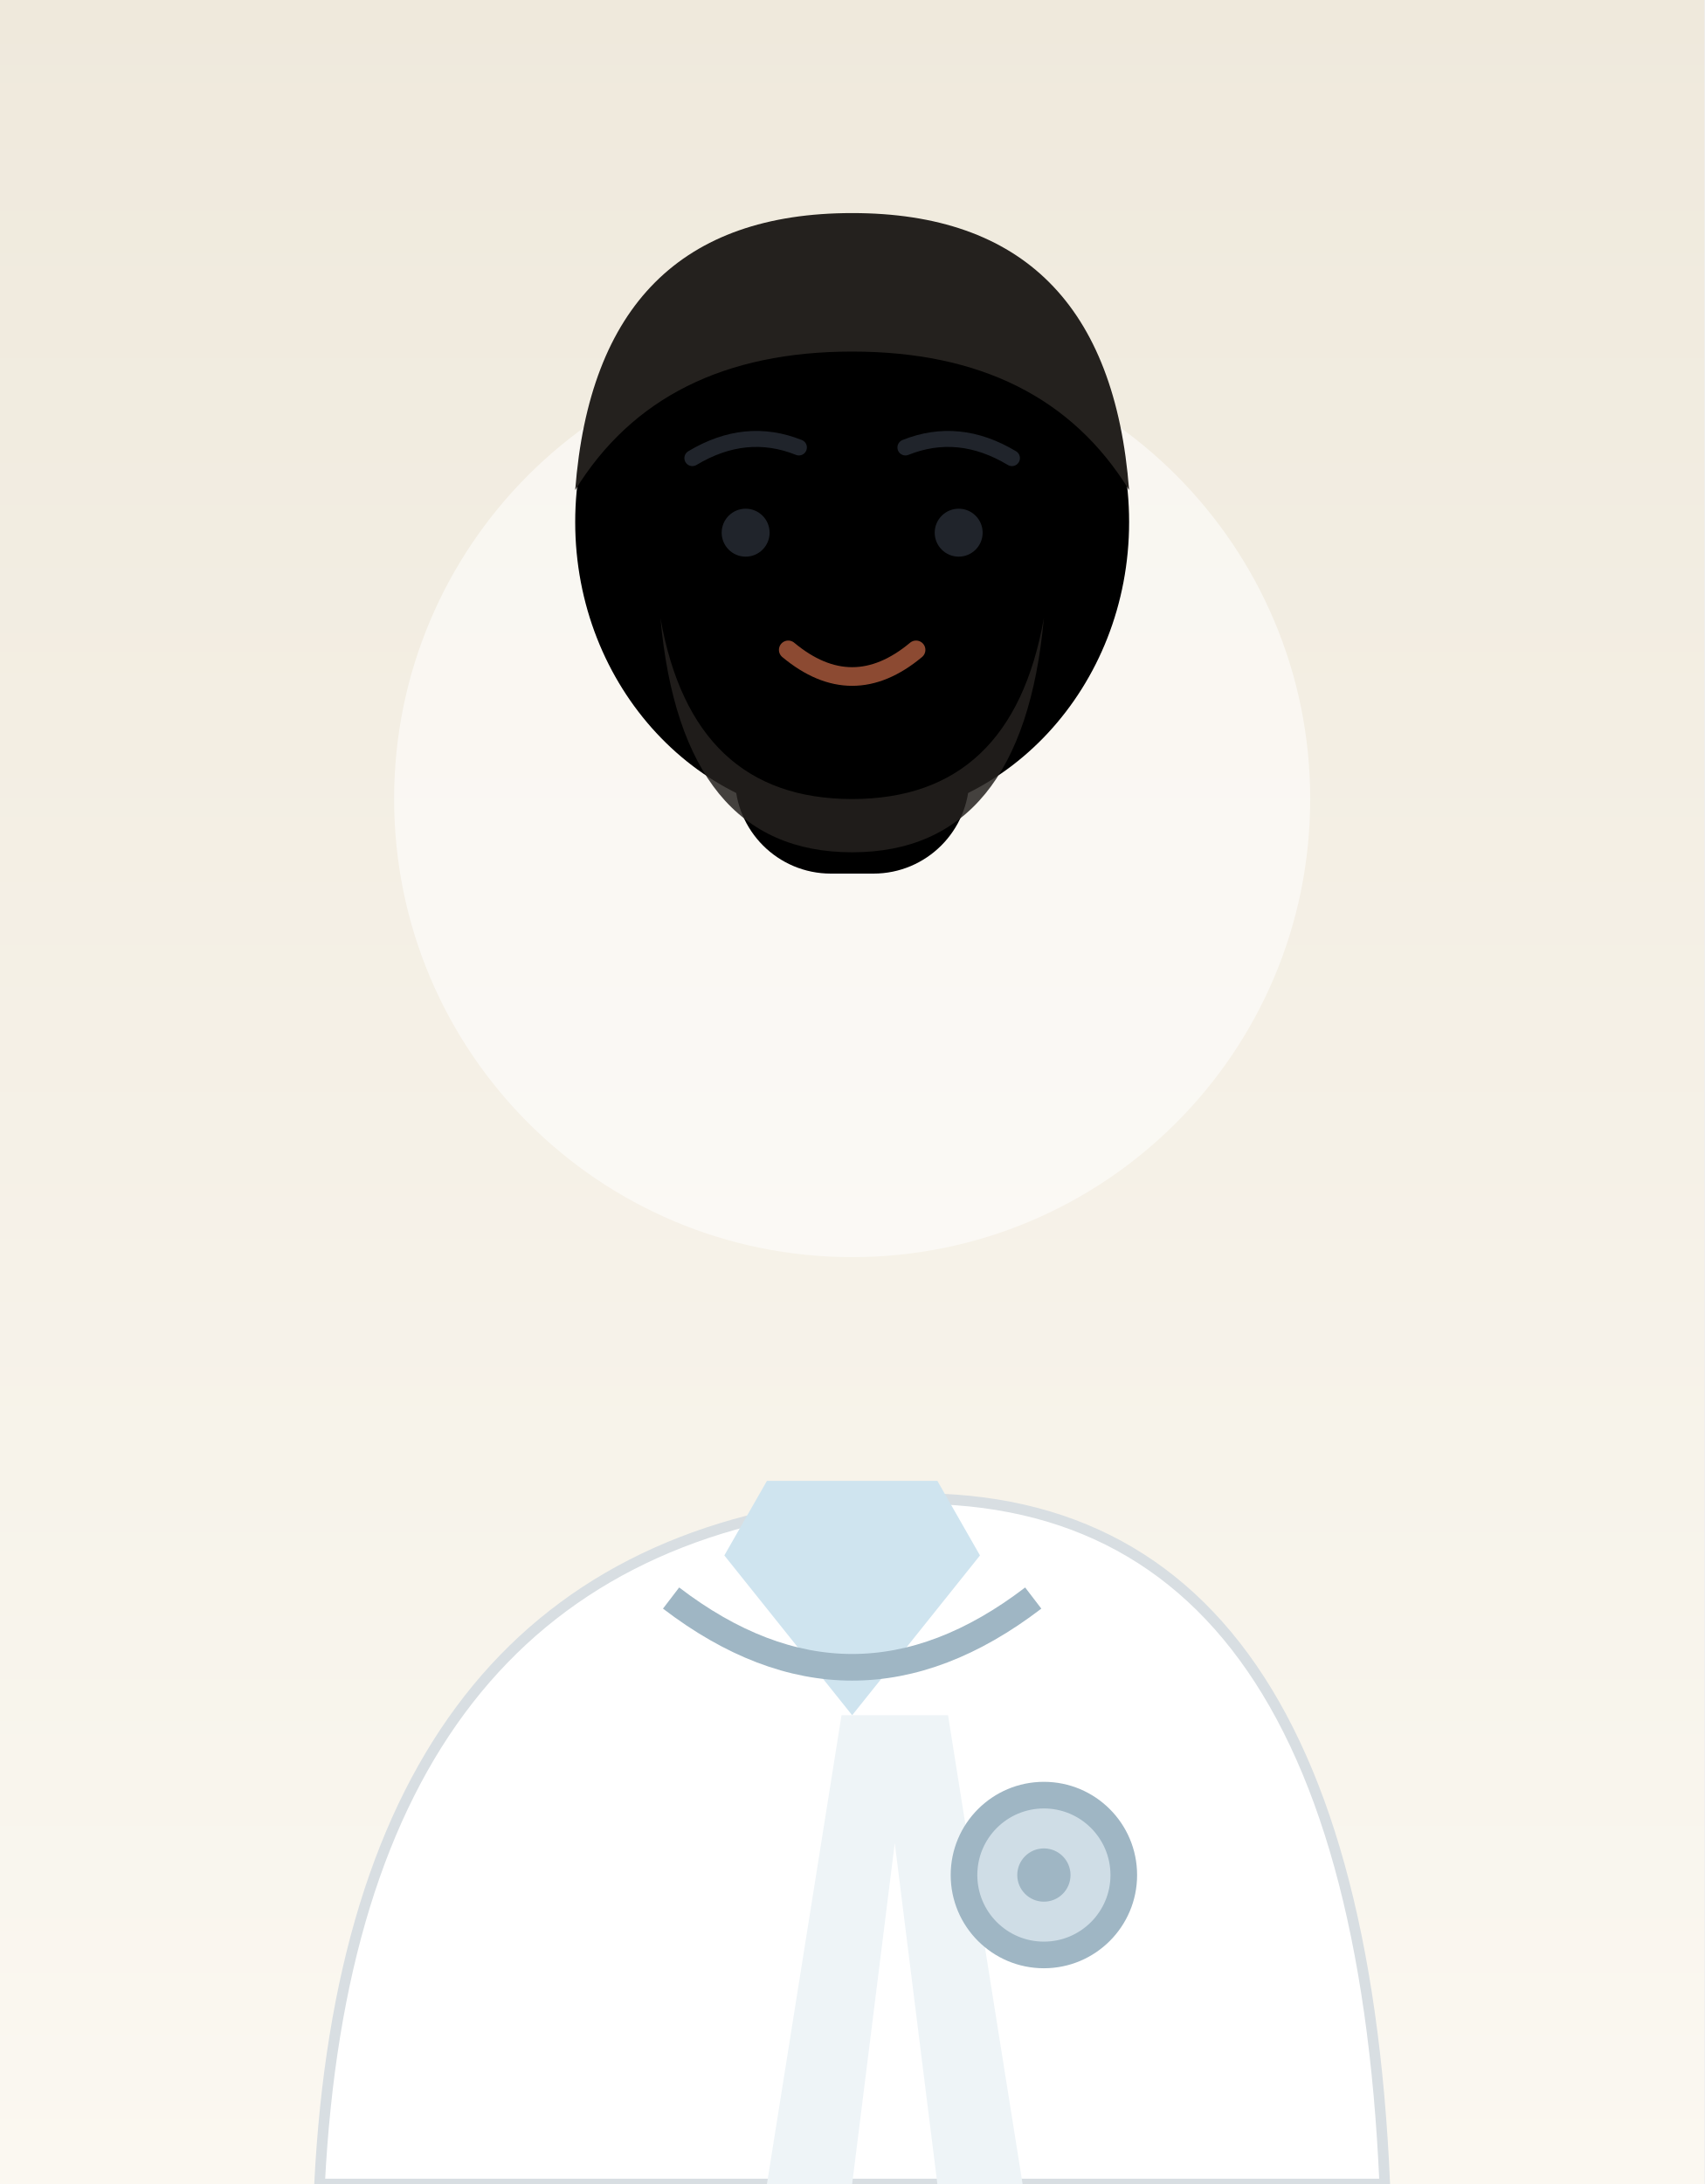
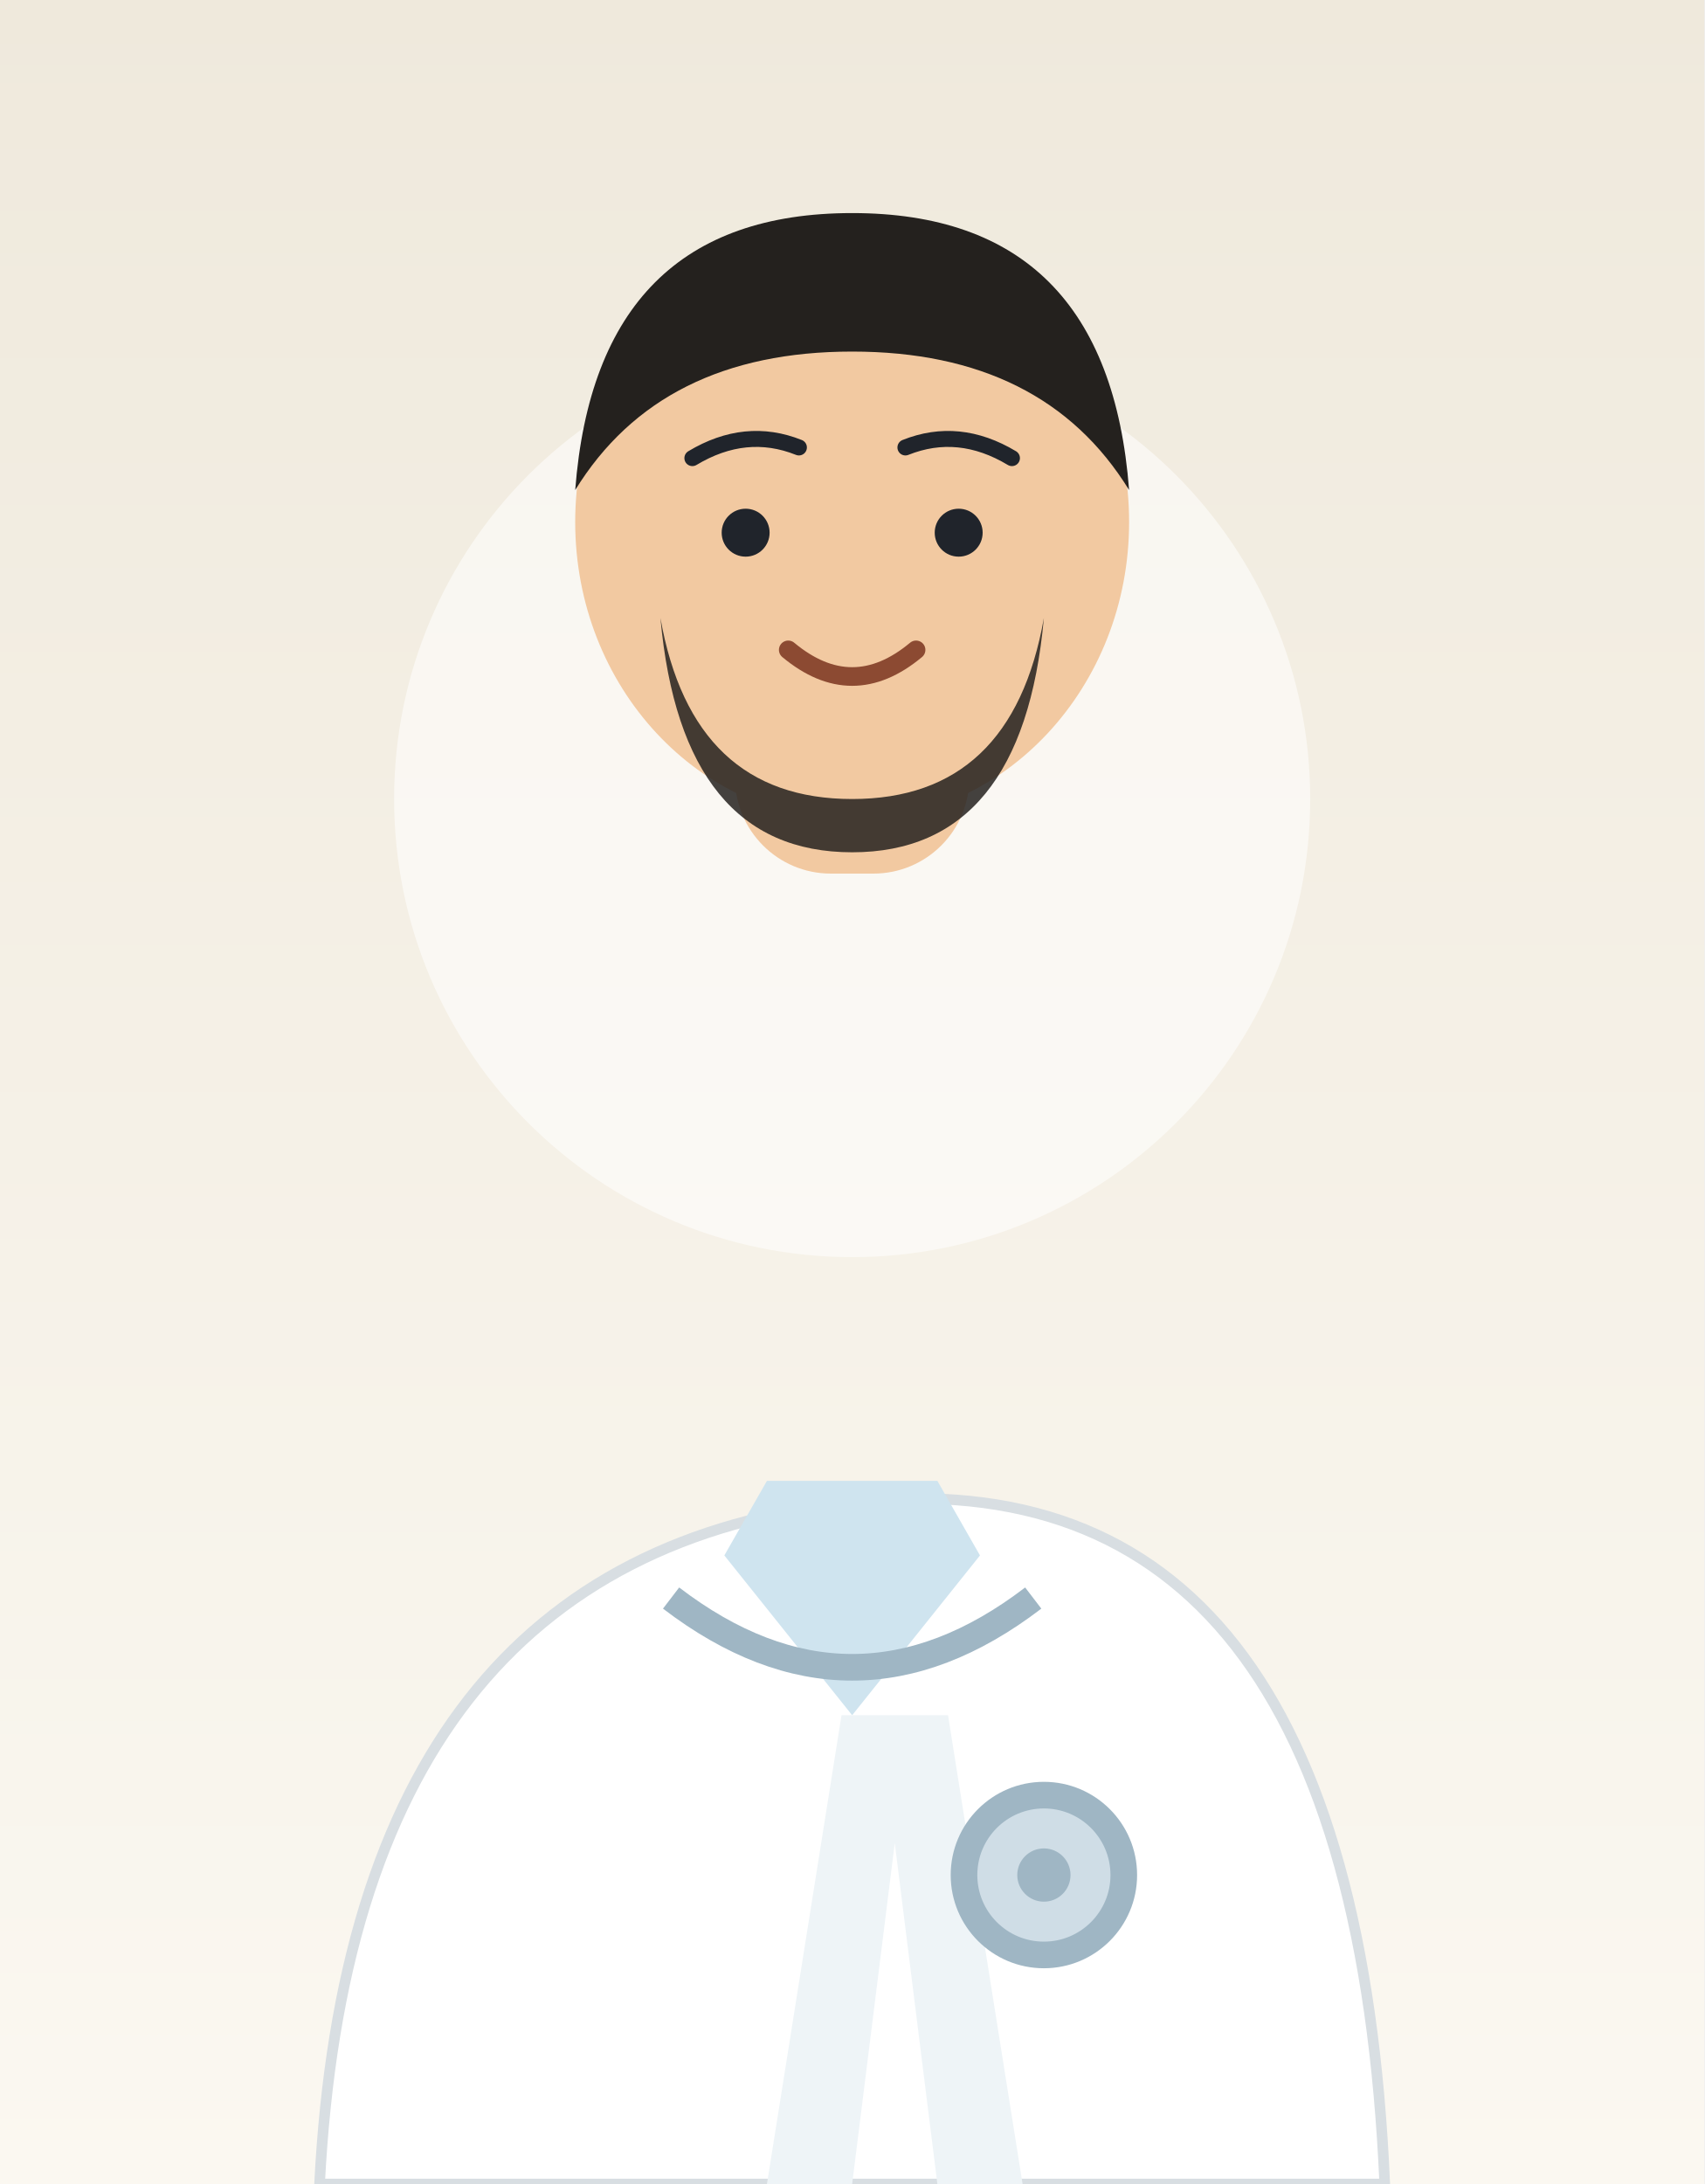
<svg xmlns="http://www.w3.org/2000/svg" viewBox="0 0 320 410" role="img">
  <defs>
    <linearGradient id="bg" x1="0" y1="0" x2="0" y2="1">
      <stop offset="0" stop-color="#efe9dc" />
      <stop offset="1" stop-color="#fbf8f1" />
    </linearGradient>
  </defs>
  <rect width="320" height="410" fill="url(#bg)" />
  <circle cx="160" cy="150" r="86" fill="#ffffff" opacity=".55" />
-   <rect x="138" y="118" width="44" height="46" rx="18" fill="undefined" />
-   <ellipse cx="160" cy="98" rx="52" ry="56" fill="undefined" />
+   <rect x="138" y="118" width="44" height="46" rx="18" fill="#f2c9a1" />
+   <ellipse cx="160" cy="98" rx="52" ry="56" fill="#f2c9a1" />
  <path d="M108 92 q4-52 52-52 t52 52 q-16-26-52-26 t-52 26z" fill="#24211e" />
  <path d="M124 116 q6 34 36 34 t36-34 q-4 44-36 44 t-36-44z" fill="#24211e" opacity=".85" />
  <circle cx="140" cy="100" r="4.5" fill="#20242b" />
  <circle cx="180" cy="100" r="4.5" fill="#20242b" />
  <path d="M130 86 q10-6 20-2" stroke="#20242b" stroke-width="3" fill="none" stroke-linecap="round" />
  <path d="M170 84 q10-4 20 2" stroke="#20242b" stroke-width="3" fill="none" stroke-linecap="round" />
  <path d="M148 122 q12 10 24 0" stroke="#8c4a32" stroke-width="3.5" fill="none" stroke-linecap="round" />
  <path d="M60 410 q6-118 100-128 t100 128z" fill="#ffffff" stroke="#d8dee2" stroke-width="2" />
  <path d="M136 292 l24 30 l24-30 l-8-14 l-32 0z" fill="#cfe4ef" />
  <path d="M158 322 l-14 88 l16 0 l8-64 l8 64 l16 0 l-14-88z" fill="#eef4f7" />
  <path d="M126 300 q34 26 68 0" stroke="#9fb6c4" stroke-width="5" fill="none" />
  <circle cx="196" cy="352" r="15" fill="#cfdde6" stroke="#9fb6c4" stroke-width="5" />
  <circle cx="196" cy="352" r="5" fill="#9fb6c4" />
</svg>
